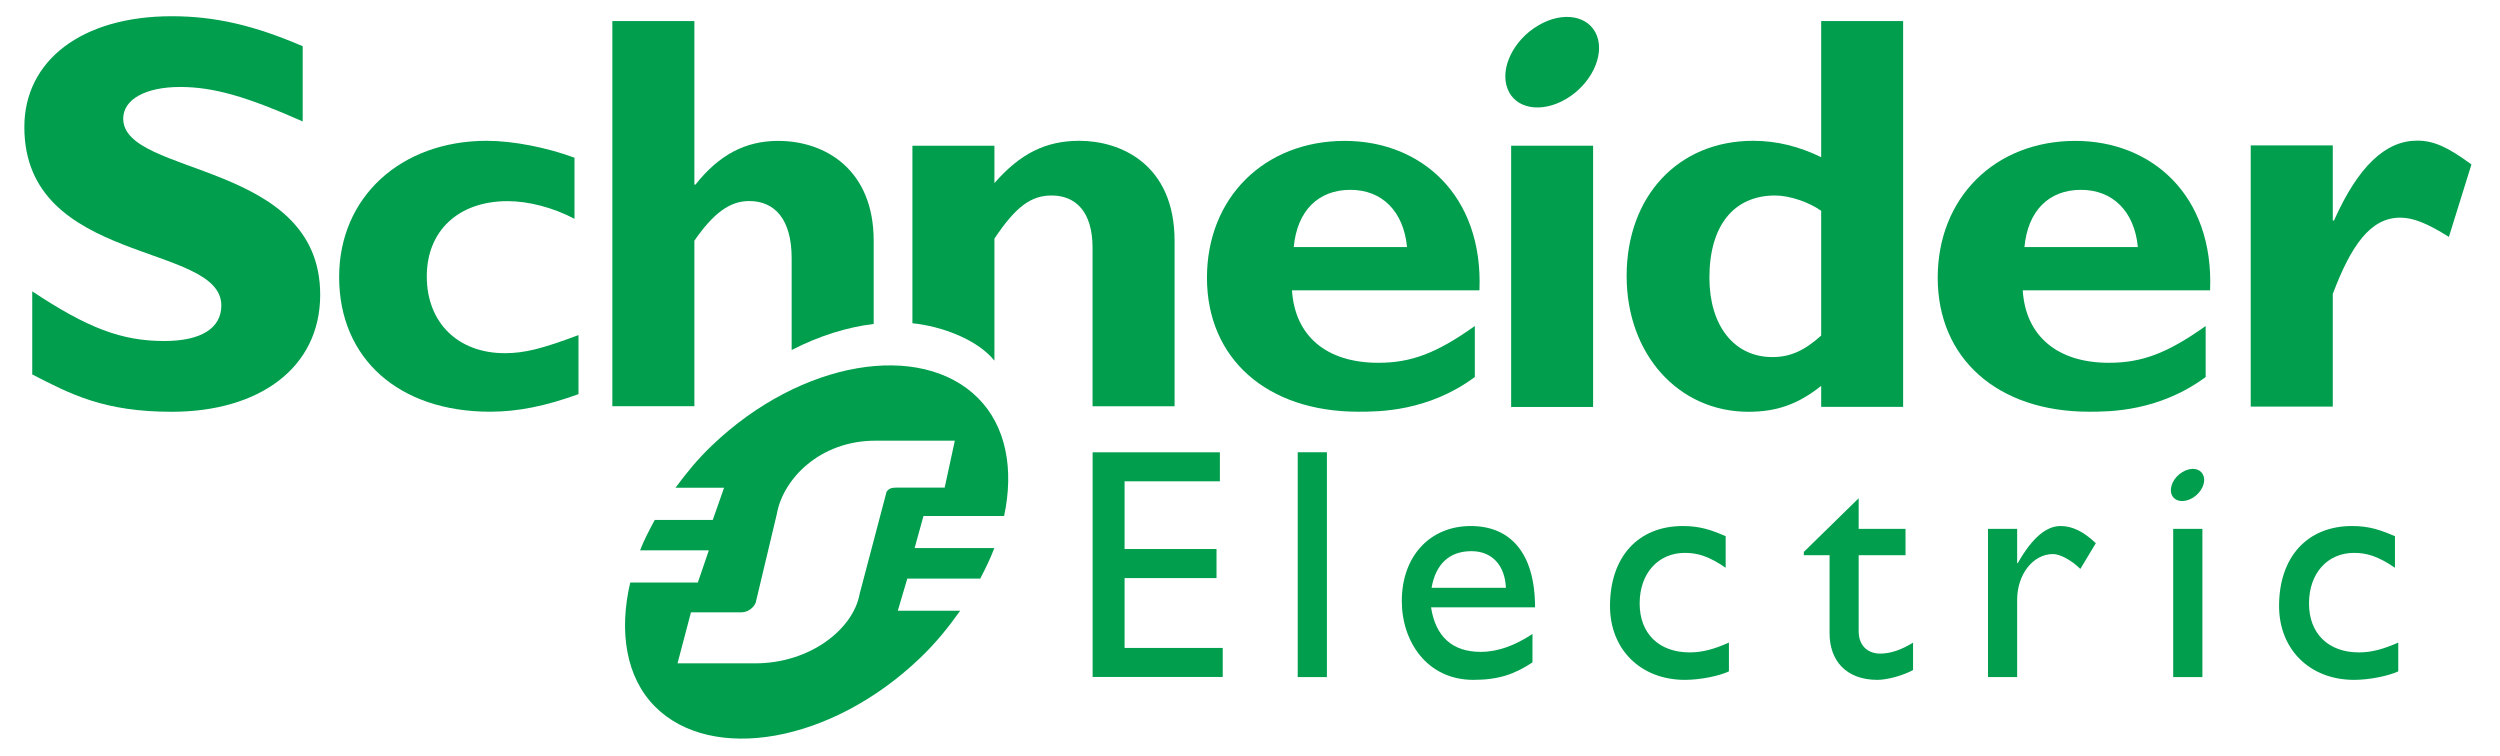
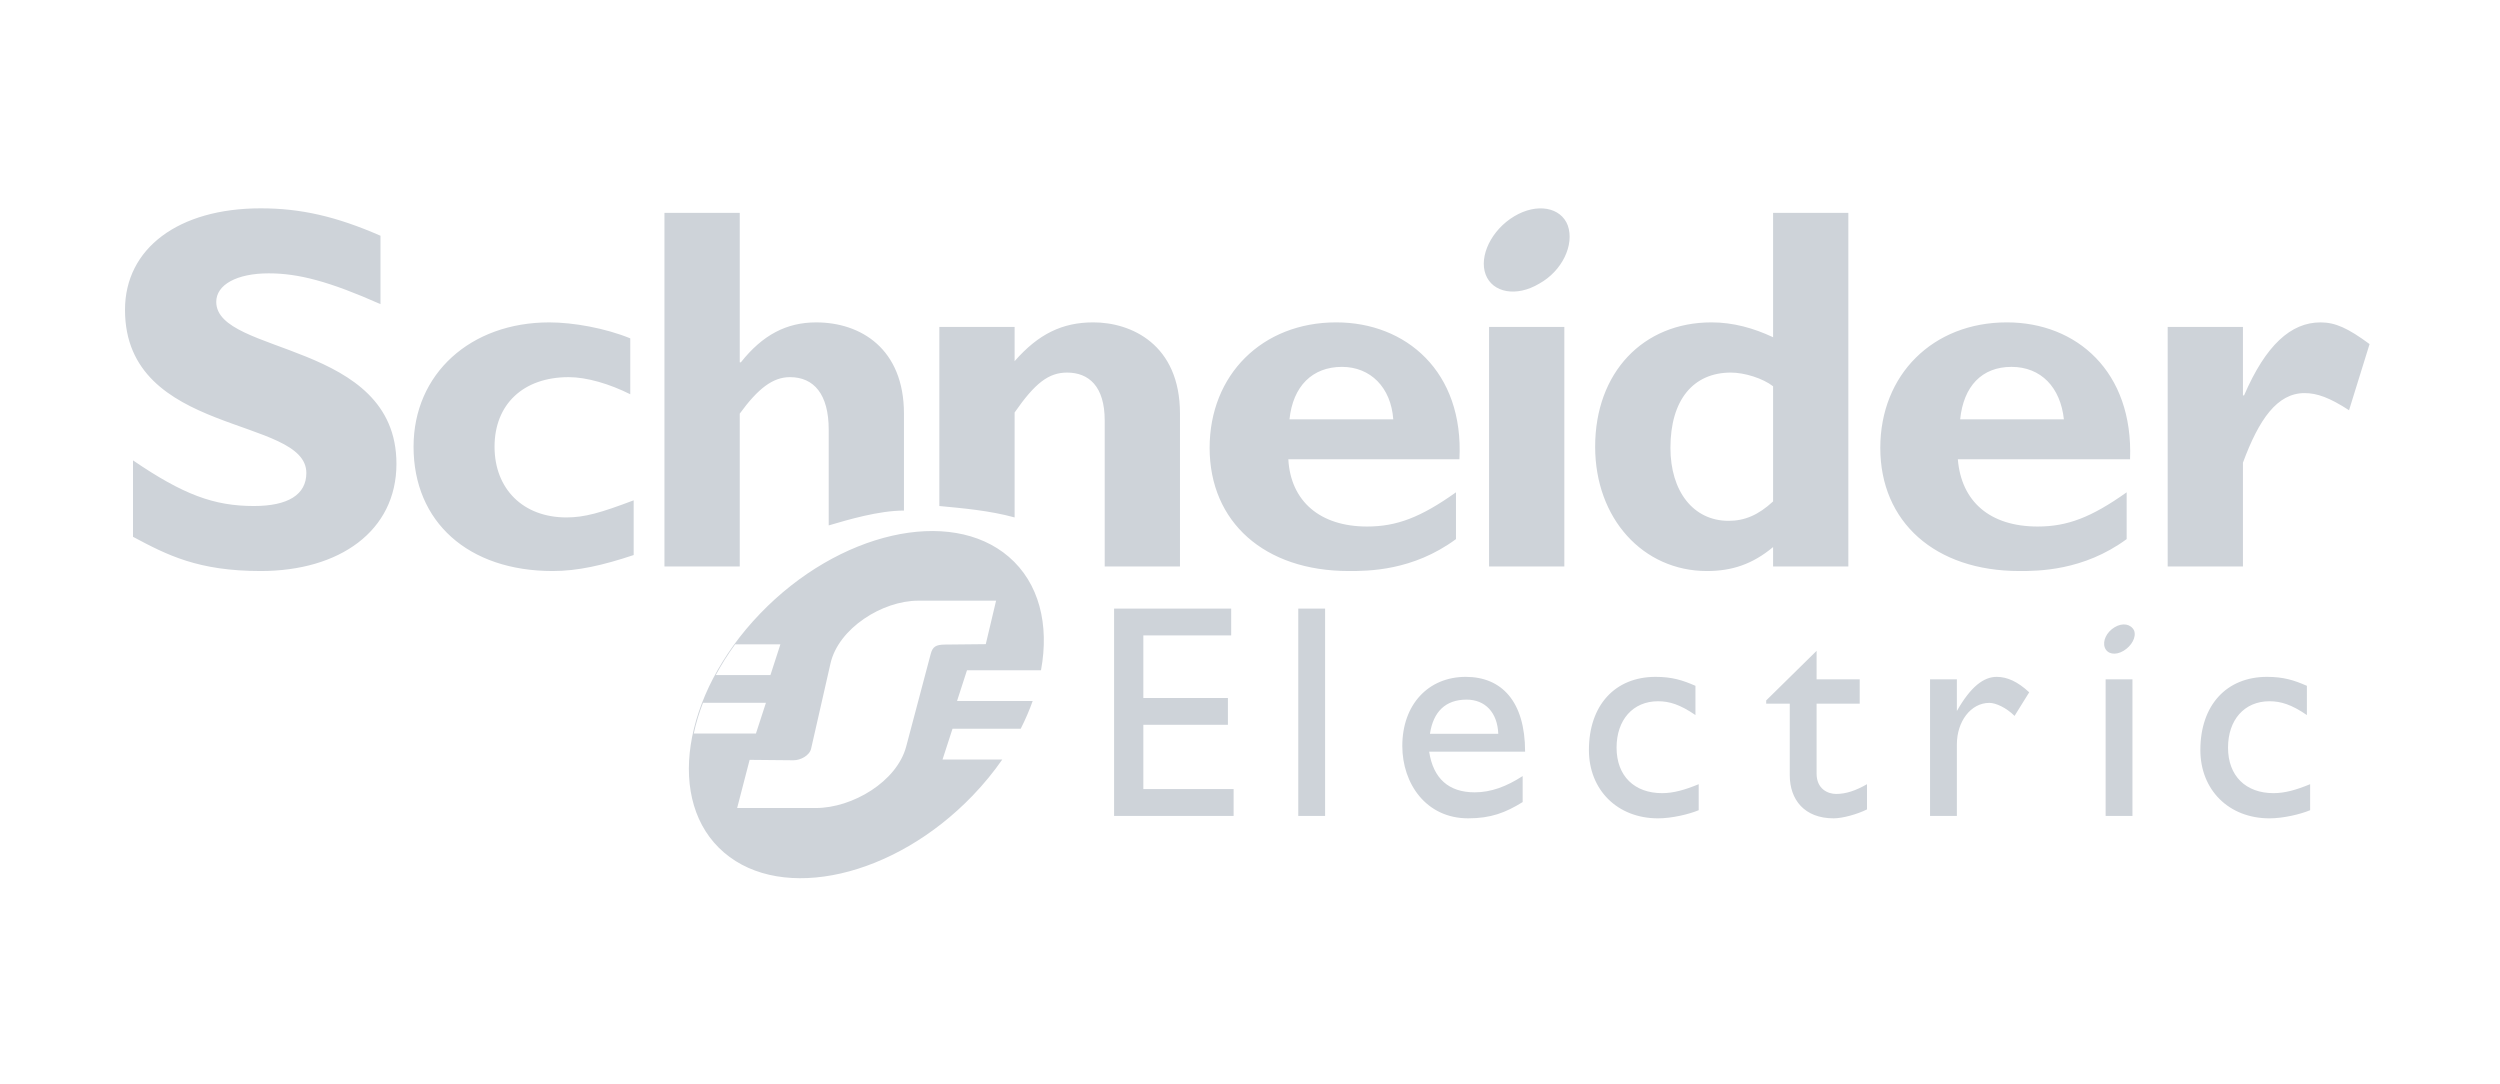
- <svg xmlns="http://www.w3.org/2000/svg" version="1.0" width="188.74" height="57" id="svg2" xml:space="preserve">
-   <defs id="defs5">
-     <clipPath id="clipPath17">
-       <path d="M 0,842 L 595,842 L 595,0.11 L 0,0.11 L 0,842 z" id="path19" />
-     </clipPath>
-     <clipPath id="clipPath23">
-       <path d="M 0,841.98 L 595.2,841.98 L 595.2,0 L 0,0 L 0,841.98 z" id="path25" />
-     </clipPath>
-     <clipPath id="clipPath33">
-       <path d="M 0,856.173 L 609.449,856.173 L 609.449,-14.063 L 0,-14.063 L 0,856.173 z" id="path35" />
-     </clipPath>
-     <clipPath id="clipPath39">
-       <path d="M 0,842 L 595,842 L 595,0.11 L 0,0.11 L 0,842 z" id="path41" />
-     </clipPath>
-     <clipPath id="clipPath45">
-       <path d="M 0,841.98 L 595.2,841.98 L 595.2,0 L 0,0 L 0,841.98 z" id="path47" />
-     </clipPath>
-     <clipPath id="clipPath69">
-       <path d="M 409.441,126.252 L 409.441,82.622 L 557.237,82.622 L 557.237,126.252" id="path71" />
-     </clipPath>
-     <clipPath id="clipPath101">
-       <path d="M 409.441,126.252 L 409.441,82.622 L 557.237,82.622 L 557.237,126.252" id="path103" />
-     </clipPath>
-     <clipPath id="clipPath113">
-       <path d="M 0,842 L 595,842 L 595,0.11 L 0,0.11 L 0,842 z" id="path115" />
-     </clipPath>
-     <clipPath id="clipPath119">
-       <path d="M 0,841.98 L 595.2,841.98 L 595.2,0 L 0,0 L 0,841.98 z" id="path121" />
-     </clipPath>
-   </defs>
-   <g transform="matrix(1.25,0,0,-1.25,-511.8012,157.815)" id="g11">
-     <g transform="translate(1.470549,-0.9803663)" id="g2510">
-       <path d="M 426.252,119.898 C 422.873,121.398 420.858,121.98 418.857,121.98 C 416.757,121.98 415.412,121.228 415.412,120.066 C 415.412,116.559 427.309,117.546 427.309,109.434 C 427.309,104.961 423.556,102.362 418.342,102.362 C 414.252,102.362 412.238,103.42 409.918,104.618 L 409.918,109.636 C 413.264,107.419 415.312,106.636 417.893,106.636 C 420.131,106.636 421.338,107.419 421.338,108.784 C 421.338,112.603 409.441,111.204 409.441,119.557 C 409.441,123.585 412.922,126.252 418.342,126.252 C 420.958,126.252 423.318,125.703 426.252,124.441 L 426.252,119.898" id="path53" style="fill:#009e4d;fill-opacity:1;fill-rule:nonzero;stroke:none" />
-       <path d="M 442.909,103.428 C 440.926,102.709 439.249,102.366 437.576,102.366 C 432.035,102.366 428.453,105.593 428.453,110.503 C 428.453,115.323 432.174,118.728 437.37,118.728 C 438.975,118.728 441.027,118.317 442.668,117.706 L 442.668,114.016 C 441.369,114.706 439.865,115.084 438.634,115.084 C 435.66,115.084 433.747,113.297 433.747,110.539 C 433.747,107.742 435.628,105.901 438.462,105.901 C 439.658,105.901 440.721,106.175 442.909,106.994 L 442.909,103.428" id="path55" style="fill:#009e4d;fill-opacity:1;fill-rule:nonzero;stroke:none" />
-       <path d="M 486.109,112.311 C 486.312,114.501 487.584,115.767 489.532,115.767 C 491.447,115.767 492.745,114.465 492.95,112.311 L 486.109,112.311 z M 489.19,118.723 C 484.328,118.723 480.867,115.289 480.867,110.457 C 480.867,105.589 484.466,102.366 490.013,102.366 C 491.242,102.366 494.214,102.366 497.045,104.461 L 497.045,107.542 C 494.726,105.89 493.192,105.321 491.212,105.321 C 488.087,105.321 486.176,106.938 486.003,109.698 L 497.324,109.698 C 497.559,115.459 493.777,118.723 489.19,118.723" id="path57" style="fill:#009e4d;fill-opacity:1;fill-rule:nonzero;stroke:none" />
-       <path d="M 499.239,102.653 L 504.189,102.653 L 504.189,118.432 L 499.239,118.432 L 499.239,102.653 z" id="path59" style="fill:#009e4d;fill-opacity:1;fill-rule:nonzero;stroke:none" />
-       <path d="M 517.964,106.966 C 516.933,106.038 516.076,105.666 515.019,105.666 C 512.688,105.666 511.213,107.584 511.213,110.459 C 511.213,113.609 512.688,115.425 515.183,115.425 C 516.076,115.425 517.242,115.014 517.964,114.499 L 517.964,106.966 z M 517.964,125.961 L 517.964,117.74 C 516.627,118.387 515.294,118.728 513.853,118.728 C 509.338,118.728 506.214,115.391 506.214,110.562 C 506.214,105.837 509.338,102.362 513.574,102.362 C 515.254,102.362 516.552,102.802 517.964,103.928 L 517.964,102.658 L 522.913,102.658 L 522.913,125.961 L 517.964,125.961" id="path61" style="fill:#009e4d;fill-opacity:1;fill-rule:nonzero;stroke:none" />
-       <path d="M 530.24,112.311 C 530.446,114.501 531.711,115.767 533.656,115.767 C 535.574,115.767 536.885,114.465 537.09,112.311 L 530.24,112.311 z M 533.318,118.723 C 528.457,118.723 525.002,115.289 525.002,110.457 C 525.002,105.589 528.601,102.366 534.142,102.366 C 535.369,102.366 538.347,102.366 541.185,104.461 L 541.185,107.542 C 538.863,105.89 537.326,105.321 535.337,105.321 C 532.229,105.321 530.31,106.938 530.137,109.698 L 541.453,109.698 C 541.688,115.459 537.903,118.723 533.318,118.723" id="path63" style="fill:#009e4d;fill-opacity:1;fill-rule:nonzero;stroke:none" />
-       <g id="g65">
-         <g clip-path="url(#clipPath69)" id="g67">
-           <path d="M 548.863,113.914 L 548.936,113.914 C 550.405,117.198 552.05,118.738 553.959,118.738 C 554.948,118.738 555.801,118.361 557.237,117.299 L 555.875,112.924 C 554.575,113.744 553.721,114.087 552.936,114.087 C 551.12,114.087 549.958,112.375 548.863,109.481 L 548.863,102.674 L 543.907,102.674 L 543.907,118.449 L 548.863,118.449 L 548.863,113.914" id="path73" style="fill:#009e4d;fill-opacity:1;fill-rule:nonzero;stroke:none" />
-           <path d="M 504.421,125.07 C 504.886,123.844 504.049,122.134 502.558,121.254 C 501.061,120.375 499.479,120.654 499.018,121.88 C 498.548,123.108 499.381,124.82 500.876,125.695 C 502.369,126.579 503.952,126.299 504.421,125.07" id="path75" style="fill:#009e4d;fill-opacity:1;fill-rule:nonzero;stroke:none" />
-         </g>
-       </g>
-       <path d="M 460.738,112.696 C 460.738,116.972 457.832,118.723 454.964,118.723 C 453.014,118.723 451.411,117.9 449.977,116.085 L 449.909,116.085 L 449.909,125.961 L 444.954,125.961 L 444.954,102.699 L 449.909,102.699 L 449.909,112.696 C 451.068,114.373 452.058,115.09 453.219,115.09 C 454.76,115.09 455.784,113.994 455.784,111.637 L 455.784,106.094 C 457.446,106.948 459.135,107.472 460.738,107.667 L 460.738,112.696" id="path77" style="fill:#009e4d;fill-opacity:1;fill-rule:nonzero;stroke:none" />
-       <path d="M 473.166,118.728 C 471.148,118.728 469.607,117.978 468.03,116.174 L 468.03,118.432 L 463.077,118.432 L 463.077,107.709 C 464.793,107.538 466.982,106.751 468.03,105.451 L 468.03,112.82 C 469.332,114.774 470.256,115.425 471.488,115.425 C 472.891,115.425 473.957,114.499 473.957,112.274 L 473.957,102.694 L 478.911,102.694 L 478.911,112.684 C 478.911,117.331 475.629,118.728 473.166,118.728" id="path79" style="fill:#009e4d;fill-opacity:1;fill-rule:nonzero;stroke:none" />
-       <path d="M 481.647,98.163 L 475.891,98.163 L 475.891,94.073 L 481.444,94.073 L 481.444,92.318 L 475.891,92.318 L 475.891,88.099 L 481.819,88.099 L 481.819,86.346 L 473.961,86.346 L 473.961,99.914 L 481.647,99.914 L 481.647,98.163" id="path81" style="fill:#009e4d;fill-opacity:1;fill-rule:nonzero;stroke:none" />
-       <path d="M 486.348,86.338 L 488.111,86.338 L 488.111,99.918 L 486.348,99.918 L 486.348,86.338 z" id="path83" style="fill:#009e4d;fill-opacity:1;fill-rule:nonzero;stroke:none" />
-       <path d="M 496.84,93.944 C 498.09,93.944 498.865,93.083 498.923,91.73 L 494.433,91.73 C 494.676,93.143 495.489,93.944 496.84,93.944 z M 494.401,90.553 L 500.682,90.553 C 500.682,93.864 499.169,95.462 496.8,95.462 C 494.342,95.462 492.635,93.645 492.635,90.935 C 492.635,88.458 494.177,86.171 496.953,86.171 C 498.466,86.171 499.444,86.507 500.527,87.226 L 500.527,88.942 C 499.481,88.257 498.466,87.862 497.398,87.862 C 495.69,87.862 494.676,88.778 494.401,90.553" id="path85" style="fill:#009e4d;fill-opacity:1;fill-rule:nonzero;stroke:none" />
-       <path d="M 512.195,92.942 C 511.181,93.636 510.504,93.84 509.732,93.84 C 508.118,93.84 507,92.602 507,90.789 C 507,88.942 508.19,87.829 510.027,87.829 C 510.783,87.829 511.503,88.025 512.392,88.423 L 512.392,86.684 C 511.798,86.404 510.666,86.171 509.732,86.171 C 507.062,86.171 505.209,88.007 505.209,90.631 C 505.209,93.592 506.902,95.462 509.611,95.462 C 510.646,95.462 511.342,95.221 512.195,94.846 L 512.195,92.942" id="path87" style="fill:#009e4d;fill-opacity:1;fill-rule:nonzero;stroke:none" />
-       <path d="M 520.228,95.291 L 523.058,95.291 L 523.058,93.702 L 520.228,93.702 L 520.228,89.11 C 520.228,88.059 520.989,87.755 521.503,87.755 C 522.141,87.755 522.799,87.978 523.513,88.419 L 523.513,86.765 C 522.894,86.424 521.944,86.171 521.362,86.171 C 519.442,86.171 518.471,87.363 518.471,88.977 L 518.471,93.702 L 516.916,93.702 L 516.916,93.899 L 520.228,97.14 L 520.228,95.291" id="path89" style="fill:#009e4d;fill-opacity:1;fill-rule:nonzero;stroke:none" />
-       <path d="M 529.8,95.291 L 529.8,93.22 L 529.836,93.22 C 530.735,94.805 531.59,95.462 532.422,95.462 C 533.14,95.462 533.812,95.125 534.551,94.426 L 533.617,92.872 C 533.08,93.403 532.386,93.769 531.967,93.769 C 530.753,93.769 529.8,92.535 529.8,91.006 L 529.8,86.338 L 528.039,86.338 L 528.039,95.291 L 529.8,95.291" id="path91" style="fill:#009e4d;fill-opacity:1;fill-rule:nonzero;stroke:none" />
-       <path d="M 552.618,92.942 C 551.599,93.636 550.923,93.84 550.146,93.84 C 548.536,93.84 547.427,92.602 547.427,90.789 C 547.427,88.942 548.618,87.829 550.444,87.829 C 551.201,87.829 551.917,88.025 552.818,88.423 L 552.818,86.684 C 552.211,86.404 551.078,86.171 550.146,86.171 C 547.48,86.171 545.619,88.007 545.619,90.631 C 545.619,93.592 547.32,95.462 550.029,95.462 C 551.066,95.462 551.755,95.221 552.618,94.846 L 552.618,92.942" id="path93" style="fill:#009e4d;fill-opacity:1;fill-rule:nonzero;stroke:none" />
-       <path d="M 539.225,86.338 L 540.988,86.338 L 540.988,95.291 L 539.225,95.291 L 539.225,86.338 z" id="path95" style="fill:#009e4d;fill-opacity:1;fill-rule:nonzero;stroke:none" />
-       <g id="g97">
-         <g clip-path="url(#clipPath101)" id="g99">
-           <path d="M 541.047,98.507 C 541.219,98.075 540.918,97.464 540.388,97.153 C 539.854,96.841 539.289,96.941 539.128,97.374 C 538.967,97.811 539.259,98.417 539.795,98.729 C 540.324,99.045 540.886,98.944 541.047,98.507" id="path105" style="fill:#009e4d;fill-opacity:1;fill-rule:nonzero;stroke:none" />
-           <path d="M 462.13,97.783 C 461.819,97.783 461.688,97.732 461.561,97.59 C 461.511,97.535 461.491,97.479 461.473,97.367 L 459.892,91.371 C 459.521,89.268 456.938,87.168 453.571,87.168 L 448.89,87.168 L 449.702,90.249 L 452.709,90.249 C 453.016,90.249 453.256,90.363 453.457,90.587 C 453.531,90.674 453.627,90.81 453.64,90.95 L 454.888,96.189 C 455.256,98.293 457.479,100.617 460.845,100.617 L 465.639,100.617 L 465.026,97.783 L 462.13,97.783 z M 463.21,94.129 L 463.745,96.069 L 468.615,96.069 C 469.216,98.882 468.743,101.488 467.036,103.195 C 463.581,106.65 456.353,105.476 450.968,100.324 C 450.127,99.524 449.417,98.659 448.77,97.775 L 451.702,97.775 L 451.02,95.831 L 447.517,95.831 C 447.182,95.218 446.868,94.61 446.628,93.993 L 450.782,93.993 L 450.117,92.049 L 446.035,92.049 C 445.337,89.079 445.782,86.309 447.538,84.55 C 450.95,81.139 458.156,82.338 463.538,87.489 C 464.48,88.385 465.258,89.352 465.961,90.345 L 462.194,90.345 L 462.768,92.285 L 467.172,92.285 C 467.495,92.902 467.792,93.512 468.024,94.129 L 463.21,94.129" id="path107" style="fill:#009e4d;fill-opacity:1;fill-rule:nonzero;stroke:none" />
-         </g>
-       </g>
-     </g>
+ <svg xmlns="http://www.w3.org/2000/svg" width="180px" height="78px" viewBox="0 0 180 78" version="1.1">
+   <defs />
+   <g id="schneider" stroke="none" stroke-width="1" fill="none" fill-rule="evenodd">
+     <path d="M74.352,50.474 C74.116,51.138 73.829,51.804 73.492,52.468 L68.581,52.468 L67.863,54.684 L72.165,54.684 C71.545,55.578 70.832,56.452 70.027,57.288 C64.382,63.155 56.342,64.991 52.13,61.382 C47.917,57.771 49.085,50.044 54.729,44.18 C60.374,38.311 68.414,36.474 72.626,40.085 C74.826,41.97 75.559,44.979 74.952,48.259 L69.623,48.259 L68.906,50.474 L74.352,50.474 Z M88.645,45.747 L82.321,45.747 L82.321,50.255 L88.41,50.255 L88.41,52.187 L82.321,52.187 L82.321,56.812 L88.82,56.812 L88.82,58.745 L80.214,58.745 L80.214,43.817 L88.645,43.817 L88.645,45.747 Z M93.475,58.746 L93.475,43.817 L95.407,43.817 L95.407,58.746 L93.475,58.746 Z M102.899,54.12 C103.192,56.051 104.304,57.048 106.177,57.048 C107.348,57.048 108.461,56.635 109.631,55.877 L109.631,57.749 C108.402,58.51 107.348,58.92 105.709,58.92 C102.664,58.92 100.966,56.402 100.966,53.71 C100.966,50.724 102.841,48.734 105.534,48.734 C108.11,48.734 109.807,50.49 109.807,54.12 L102.899,54.12 Z M105.592,50.373 C104.072,50.373 103.192,51.252 102.957,52.832 L107.876,52.832 C107.817,51.308 106.94,50.373 105.592,50.373 Z M122.073,51.484 C120.96,50.724 120.2,50.49 119.379,50.49 C117.565,50.49 116.393,51.838 116.393,53.828 C116.393,55.877 117.681,57.107 119.672,57.107 C120.491,57.107 121.311,56.872 122.306,56.462 L122.306,58.335 C121.604,58.627 120.373,58.921 119.379,58.921 C116.451,58.921 114.402,56.872 114.402,54.001 C114.402,50.783 116.277,48.734 119.203,48.734 C120.373,48.734 121.135,48.968 122.073,49.379 L122.073,51.484 Z M130.795,48.911 L133.899,48.911 L133.899,50.666 L130.795,50.666 L130.795,55.7 C130.795,56.813 131.614,57.164 132.201,57.164 C132.904,57.164 133.605,56.93 134.424,56.463 L134.424,58.277 C133.722,58.627 132.67,58.92 132.023,58.92 C129.916,58.92 128.863,57.576 128.863,55.817 L128.863,50.666 L127.166,50.666 L127.166,50.431 L130.795,46.86 L130.795,48.911 Z M140.895,48.911 L140.895,51.192 C141.891,49.436 142.825,48.734 143.762,48.734 C144.523,48.734 145.283,49.084 146.103,49.846 L145.048,51.545 C144.464,50.959 143.703,50.607 143.236,50.607 C141.891,50.607 140.895,51.955 140.895,53.592 L140.895,58.746 L138.963,58.746 L138.963,48.911 L140.895,48.911 Z M151.605,58.746 L151.605,48.911 L153.537,48.911 L153.537,58.746 L151.605,58.746 Z M166.096,51.484 C164.984,50.724 164.221,50.49 163.402,50.49 C161.588,50.49 160.418,51.838 160.418,53.828 C160.418,55.877 161.704,57.107 163.695,57.107 C164.513,57.107 165.333,56.872 166.329,56.462 L166.329,58.335 C165.627,58.627 164.398,58.921 163.402,58.921 C160.474,58.921 158.426,56.872 158.426,54.001 C158.426,50.783 160.299,48.734 163.228,48.734 C164.398,48.734 165.159,48.968 166.096,49.379 L166.096,51.484 Z M27.395,21.898 C23.699,20.257 21.483,19.681 19.347,19.681 C17.048,19.681 15.57,20.501 15.57,21.734 C15.57,25.592 28.544,24.527 28.544,33.394 C28.544,38.239 24.438,41.114 18.772,41.114 C14.255,41.114 12.039,39.964 9.576,38.65 L9.576,33.147 C13.188,35.612 15.406,36.433 18.28,36.433 C20.743,36.433 22.057,35.612 22.057,34.053 C22.057,29.945 9,31.425 9,22.309 C9,17.874 12.859,15 18.772,15 C21.646,15 24.193,15.575 27.395,16.973 L27.395,21.898 Z M45.624,39.963 C43.408,40.702 41.601,41.114 39.793,41.114 C33.717,41.114 29.776,37.582 29.776,32.163 C29.776,26.908 33.883,23.212 39.548,23.212 C41.272,23.212 43.573,23.624 45.379,24.361 L45.379,28.386 C43.901,27.646 42.257,27.154 40.944,27.154 C37.661,27.154 35.607,29.123 35.607,32.163 C35.607,35.201 37.661,37.255 40.78,37.255 C42.094,37.255 43.244,36.924 45.624,36.023 L45.624,39.963 Z M59.667,37.83 L59.667,30.931 C59.667,28.386 58.601,27.154 56.876,27.154 C55.643,27.154 54.577,27.974 53.262,29.782 L53.262,40.786 L47.841,40.786 L47.841,15.328 L53.262,15.328 L53.262,26.086 L53.344,26.086 C54.905,24.116 56.628,23.212 58.764,23.212 C61.968,23.212 65.085,25.1 65.085,29.782 L65.085,36.761 C63.28,36.761 61.063,37.419 59.667,37.83 Z M67.633,36.433 L67.633,23.541 L73.052,23.541 L73.052,26.004 C74.778,24.033 76.501,23.211 78.72,23.211 C81.428,23.211 84.959,24.773 84.959,29.782 L84.959,40.785 L79.539,40.785 L79.539,30.275 C79.539,27.81 78.39,26.826 76.829,26.826 C75.514,26.826 74.53,27.565 73.052,29.7 L73.052,37.255 C71.246,36.76 69.358,36.597 67.633,36.433 Z M96.21,23.211 C101.219,23.211 105.408,26.744 105.079,33.067 L92.76,33.067 C92.926,36.104 95.059,37.91 98.426,37.91 C100.562,37.91 102.288,37.254 104.831,35.447 L104.831,38.816 C101.713,41.114 98.508,41.114 97.113,41.114 C91.035,41.114 87.093,37.582 87.093,32.246 C87.093,26.99 90.873,23.211 96.21,23.211 Z M92.843,30.193 L100.315,30.193 C100.152,27.894 98.675,26.415 96.621,26.415 C94.485,26.415 93.088,27.811 92.843,30.193 Z M107.213,40.786 L107.213,23.541 L112.632,23.541 L112.632,40.786 L107.213,40.786 Z M127.662,15.327 L133.081,15.327 L133.081,40.785 L127.662,40.785 L127.662,39.39 C126.182,40.622 124.704,41.114 122.898,41.114 C118.299,41.114 114.851,37.336 114.851,32.163 C114.851,26.826 118.299,23.211 123.227,23.211 C124.787,23.211 126.264,23.624 127.662,24.281 L127.662,15.327 Z M127.662,36.103 L127.662,27.811 C126.922,27.238 125.609,26.826 124.624,26.826 C121.912,26.826 120.271,28.796 120.271,32.245 C120.271,35.367 121.912,37.5 124.459,37.5 C125.609,37.5 126.594,37.091 127.662,36.103 Z M144.496,23.211 C149.505,23.211 153.609,26.744 153.364,33.067 L140.964,33.067 C141.212,36.104 143.264,37.91 146.714,37.91 C148.848,37.91 150.572,37.254 153.119,35.447 L153.119,38.816 C149.995,41.114 146.714,41.114 145.399,41.114 C139.323,41.114 135.381,37.582 135.381,32.246 C135.381,26.99 139.157,23.211 144.496,23.211 Z M141.131,30.193 L148.6,30.193 C148.354,27.894 146.958,26.415 144.826,26.415 C142.69,26.415 141.375,27.811 141.131,30.193 Z M161.492,28.468 L161.574,28.468 C163.134,24.854 164.941,23.212 167.077,23.212 C168.143,23.212 169.05,23.623 170.609,24.774 L169.131,29.537 C167.735,28.632 166.832,28.303 165.929,28.303 C163.957,28.303 162.644,30.193 161.492,33.311 L161.492,40.786 L156.073,40.786 L156.073,23.541 L161.492,23.541 L161.492,28.468 Z M112.88,16.231 C113.373,17.628 112.469,19.515 110.827,20.421 C109.182,21.406 107.459,21.077 106.967,19.764 C106.473,18.45 107.379,16.559 109.022,15.575 C110.664,14.591 112.386,14.918 112.88,16.231 Z M153.655,45.397 C153.831,45.865 153.481,46.51 152.893,46.86 C152.307,47.211 151.723,47.095 151.546,46.625 C151.372,46.158 151.665,45.514 152.25,45.163 C152.835,44.811 153.42,44.928 153.655,45.397 Z M51.534,48.606 L55.471,48.606 L56.189,46.391 L52.931,46.391 C52.403,47.117 51.937,47.861 51.534,48.606 Z M49.95,52.816 L54.427,52.816 L55.147,50.602 L50.615,50.602 C50.33,51.345 50.106,52.085 49.95,52.816 Z M58.742,58.177 C61.364,58.177 64.574,56.285 65.246,53.748 L67.011,47.087 C67.149,46.564 67.378,46.416 68.033,46.409 L70.976,46.379 L71.718,43.249 L66.114,43.249 C63.523,43.249 60.367,45.244 59.795,47.771 L58.4,53.903 C58.29,54.398 57.638,54.743 57.131,54.739 L53.973,54.71 L53.074,58.177 L58.742,58.177 Z" id="Combined-Shape" fill="#CED3D9" />
  </g>
</svg>
